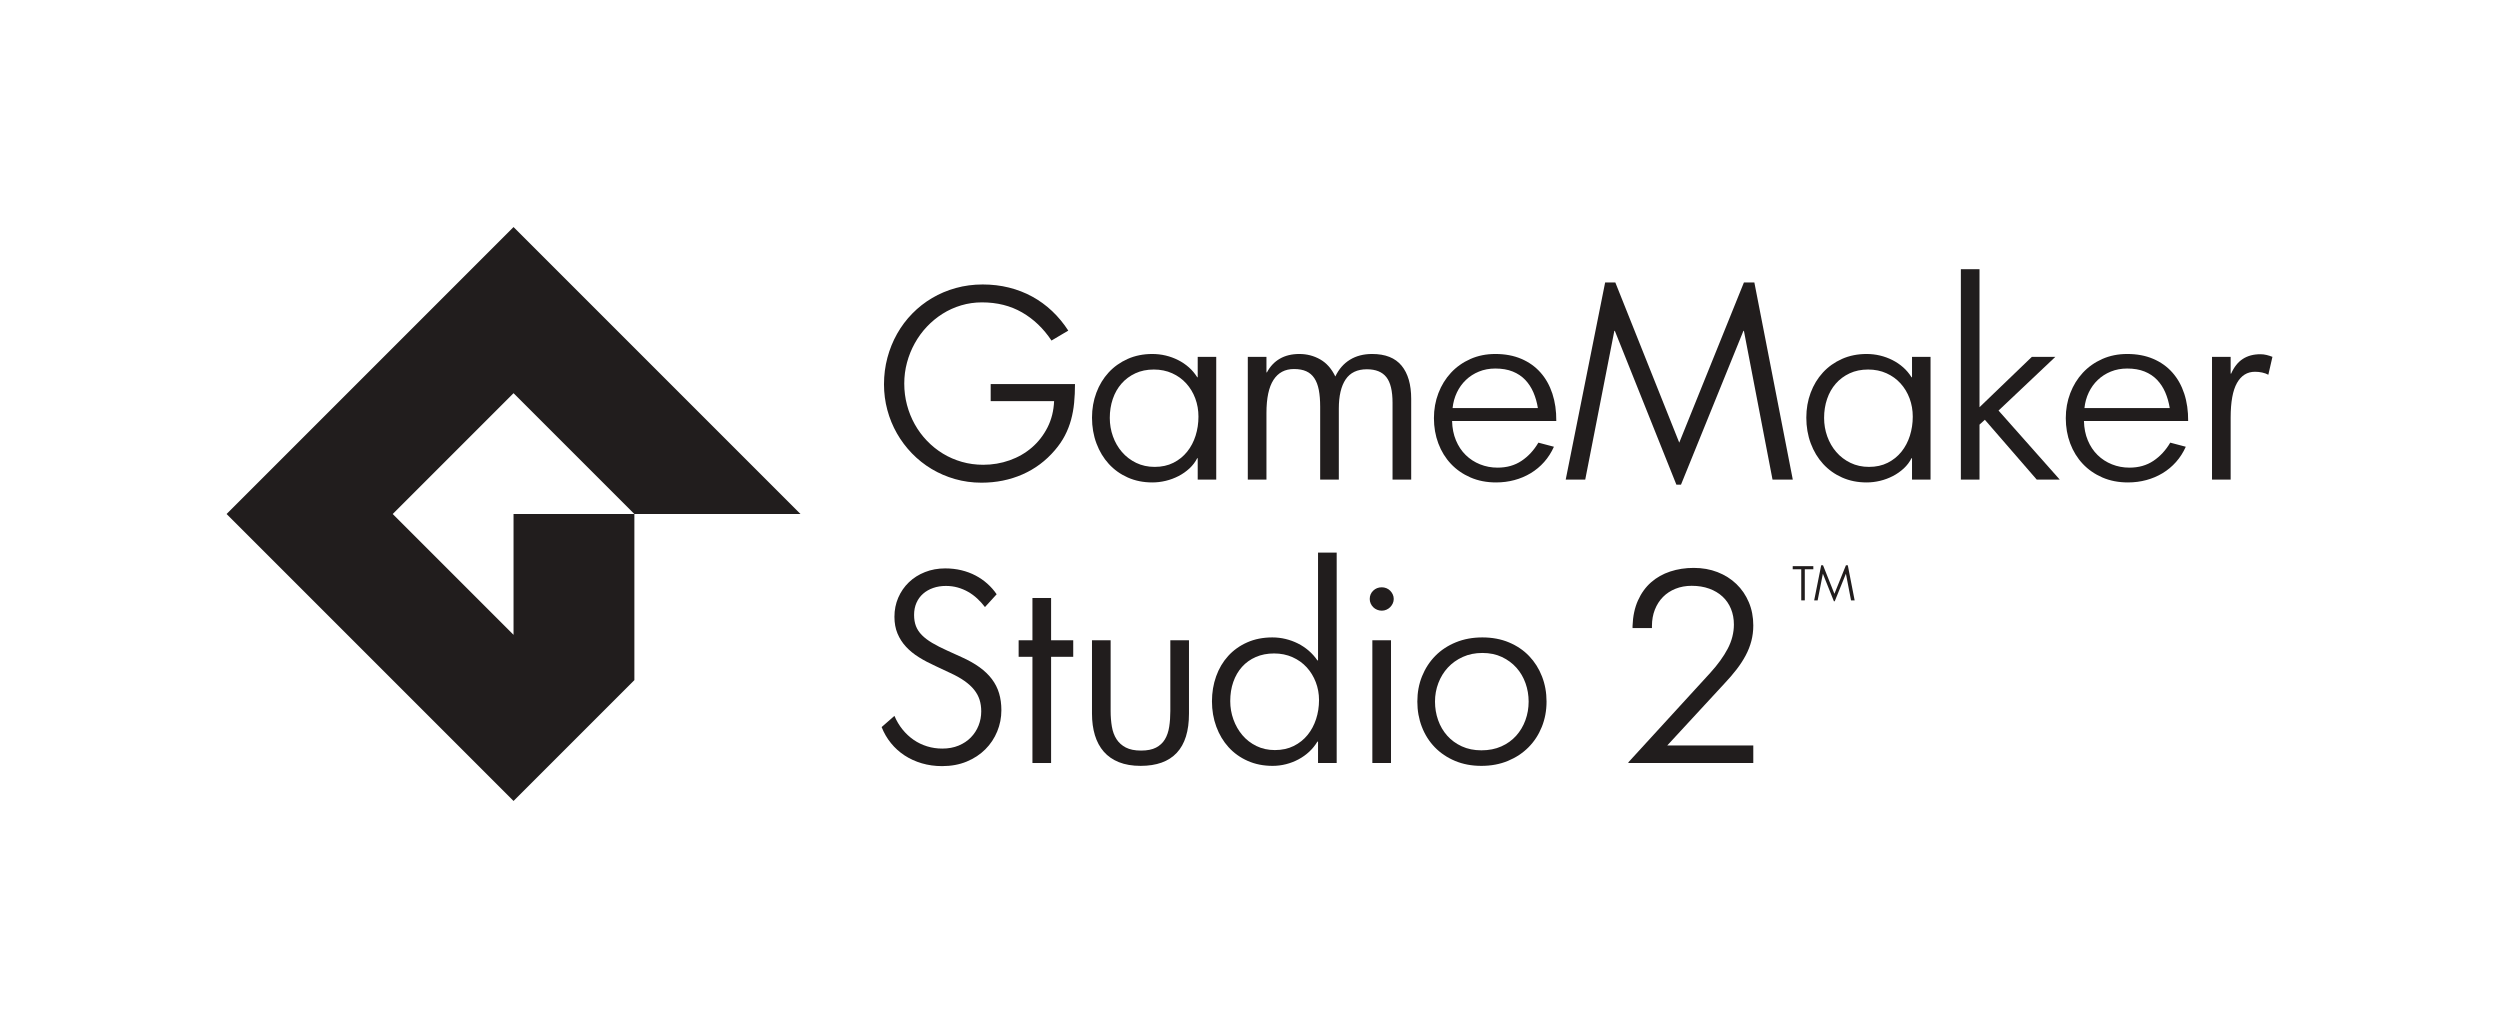
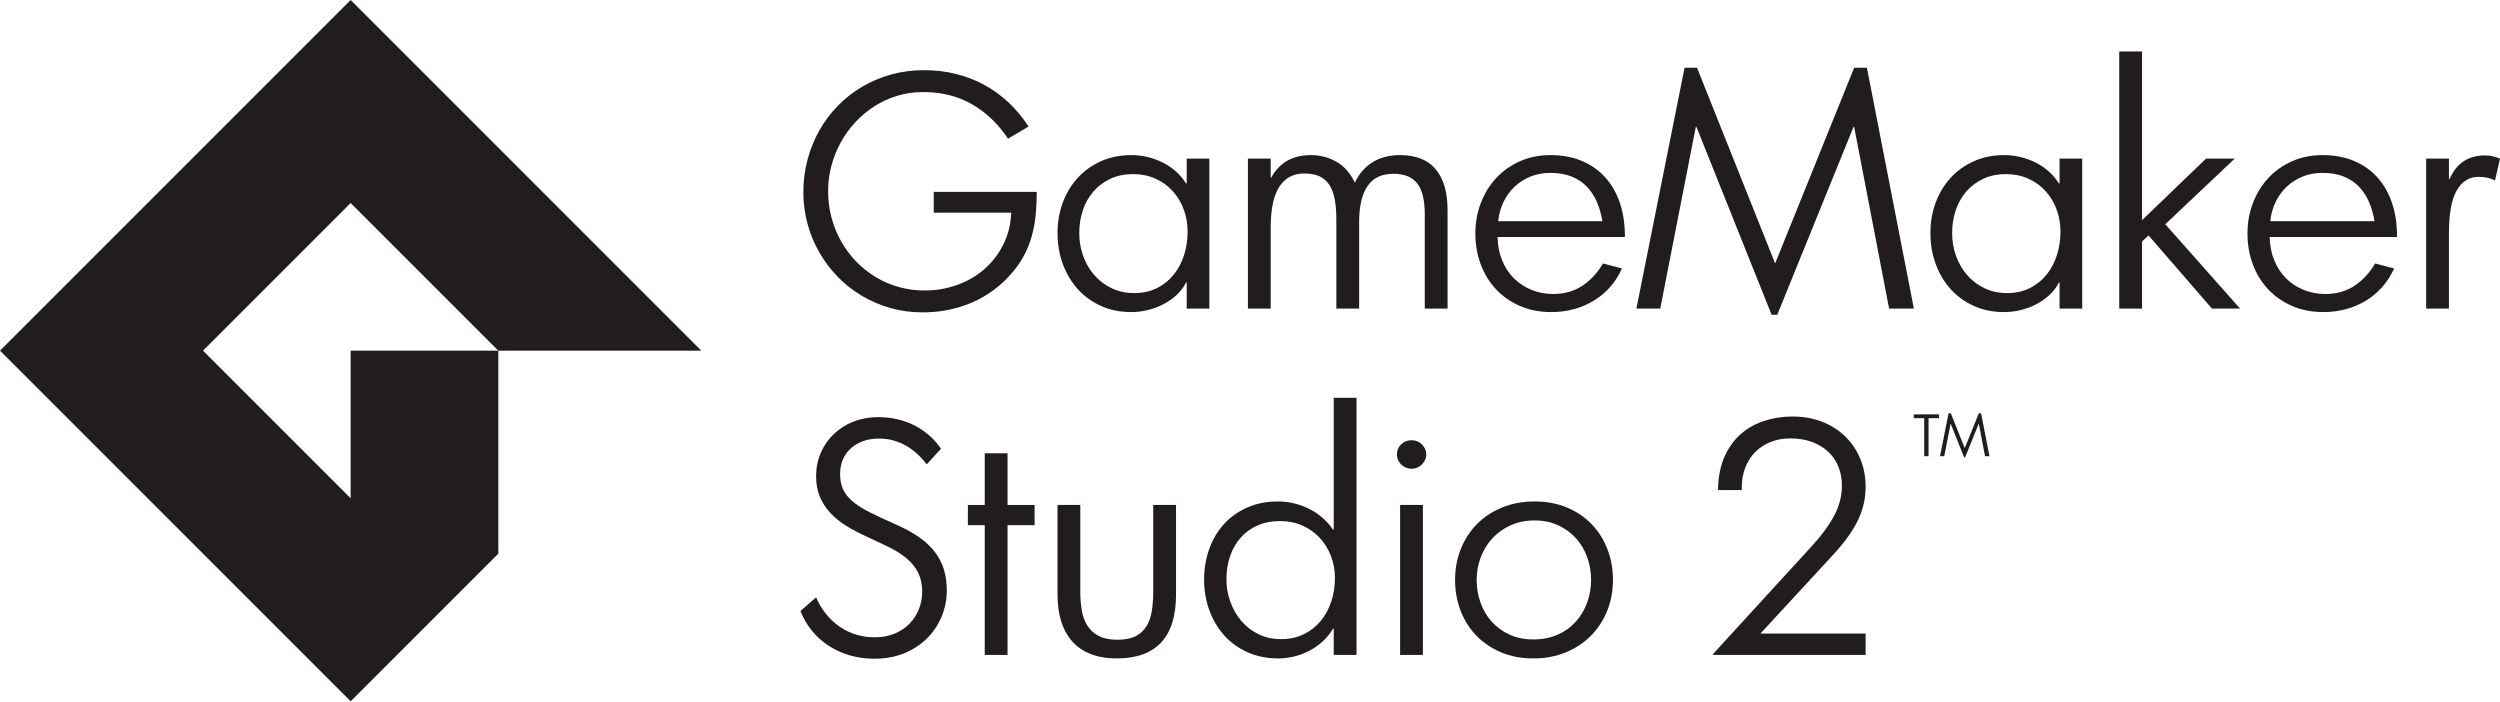
- <svg xmlns="http://www.w3.org/2000/svg" version="1.1" id="svg2" xml:space="preserve" width="785.32" height="322.933" viewBox="0 0 785.32 322.933">
+ <svg xmlns="http://www.w3.org/2000/svg" viewBox="0 0 642.662 180.283" height="180.283" width="642.662" xml:space="preserve" id="svg2" version="1.1">
  <defs id="defs6" />
-   <g id="g10" transform="matrix(1.333333,0,0,-1.333333,0,322.9333)">
-     <g id="g12" transform="scale(0.1)">
-       <path d="m 2359.21,748.699 c 0,-17.398 -3.27,-34.058 -9.82,-49.988 -6.54,-15.93 -15.86,-29.949 -27.97,-42.07 -12.11,-12.121 -26.76,-21.75 -43.95,-28.891 -17.19,-7.121 -36.52,-10.691 -58.01,-10.691 -16.79,0 -32.66,2.203 -47.6,6.589 -14.95,4.403 -28.52,10.602 -40.73,18.602 -12.2,8.012 -22.9,17.68 -32.08,29.012 -9.18,11.328 -16.5,23.918 -21.97,37.789 l 30.18,26.371 c 5.07,-11.961 11.47,-22.703 19.19,-32.203 7.71,-9.508 16.4,-17.598 26.07,-24.27 9.67,-6.66 20.21,-11.75 31.64,-15.289 11.43,-3.519 23.39,-5.289 35.89,-5.289 14.26,0 27.05,2.34 38.38,7.039 11.33,4.692 20.95,11.078 28.86,19.199 7.91,8.11 13.96,17.442 18.16,28 4.2,10.551 6.3,21.692 6.3,33.411 0,9.98 -1.32,19.109 -3.96,27.421 -2.63,8.309 -6.88,16.118 -12.74,23.45 -5.86,7.339 -13.43,14.269 -22.71,20.808 -9.27,6.563 -20.55,12.86 -33.83,18.922 l -34.28,16.117 c -14.26,6.453 -27.3,13.344 -39.11,20.672 -11.82,7.328 -22.02,15.629 -30.62,24.922 -8.59,9.289 -15.28,19.688 -20.07,31.219 -4.78,11.531 -7.17,24.629 -7.17,39.289 0,16.219 3,31.27 9.02,45.14 6.01,13.88 14.36,25.95 25.05,36.21 10.68,10.26 23.35,18.28 38,24.04 14.64,5.77 30.46,8.65 47.46,8.65 13.47,0 26.22,-1.46 38.23,-4.36 12.01,-2.92 23.1,-7.03 33.25,-12.37 10.16,-5.33 19.44,-11.74 27.83,-19.22 8.4,-7.48 15.73,-15.81 21.98,-24.99 l -27.54,-30.17 c -5.47,7.218 -11.53,13.91 -18.17,20.06 -6.64,6.16 -13.82,11.43 -21.53,15.83 -7.71,4.39 -15.92,7.81 -24.61,10.25 -8.69,2.44 -17.92,3.66 -27.69,3.66 -10.93,0 -20.99,-1.61 -30.17,-4.83 -9.18,-3.23 -17.09,-7.78 -23.73,-13.64 -6.64,-5.86 -11.82,-12.99 -15.53,-21.4 -3.71,-8.399 -5.57,-17.88 -5.57,-28.43 0,-9.969 1.47,-18.77 4.41,-26.399 2.93,-7.609 7.58,-14.652 13.93,-21.101 6.36,-6.45 14.48,-12.61 24.35,-18.481 9.88,-5.859 21.76,-11.91 35.65,-18.168 l 32.87,-14.941 c 16.62,-7.43 30.89,-15.45 42.82,-24.039 11.93,-8.61 21.72,-17.993 29.34,-28.153 7.63,-10.156 13.26,-21.258 16.87,-33.277 3.62,-12.02 5.43,-25.352 5.43,-40.012" style="fill:#211d1d;fill-opacity:1;fill-rule:nonzero;stroke:none" id="path16" />
-       <path d="M 2476.34,874.582 V 624.379 h -43.95 v 250.203 h -32.52 v 38.957 h 32.52 v 99.611 h 43.95 v -99.611 h 52.15 v -38.957 h -52.15" style="fill:#211d1d;fill-opacity:1;fill-rule:nonzero;stroke:none" id="path18" />
-       <path d="m 2772.48,648.41 c -19.15,-20.512 -47.57,-30.762 -85.25,-30.762 -19.53,0 -36.53,2.883 -50.98,8.641 -14.46,5.762 -26.37,14.012 -35.74,24.75 -9.38,10.75 -16.37,23.691 -20.95,38.82 -4.59,15.141 -6.88,32.082 -6.88,50.832 v 172.848 h 43.94 V 746.84 c 0,-13.078 0.97,-25.34 2.92,-36.758 1.95,-11.434 5.61,-21.293 10.96,-29.594 5.36,-8.297 12.67,-14.847 21.93,-19.629 9.26,-4.789 21.19,-7.179 35.81,-7.179 14.62,0 26.42,2.34 35.38,7.031 8.97,4.687 15.93,11.18 20.9,19.48 4.97,8.309 8.33,18.168 10.09,29.59 1.76,11.43 2.64,23.778 2.64,37.059 v 166.699 h 43.94 V 740.691 c 0,-41.011 -9.57,-71.781 -28.71,-92.281" style="fill:#211d1d;fill-opacity:1;fill-rule:nonzero;stroke:none" id="path20" />
-       <path d="m 3107.58,772.629 c 0,14.84 -2.55,28.902 -7.64,42.18 -5.08,13.281 -12.22,24.953 -21.4,35.011 -9.2,10.059 -20.36,18.02 -33.45,23.879 -13.11,5.86 -27.58,8.789 -43.42,8.789 -15.85,0 -30.18,-2.777 -42.99,-8.347 -12.8,-5.571 -23.66,-13.332 -32.56,-23.289 -8.9,-9.961 -15.75,-21.782 -20.53,-35.454 -4.8,-13.668 -7.19,-28.707 -7.19,-45.117 0,-15.043 2.49,-29.492 7.48,-43.359 4.99,-13.863 12.03,-26.172 21.12,-36.91 9.09,-10.742 20.14,-19.293 33.16,-25.641 12.99,-6.34 27.42,-9.519 43.27,-9.519 16.81,0 31.68,3.23 44.59,9.668 12.91,6.449 23.77,15.089 32.57,25.929 8.79,10.84 15.49,23.34 20.09,37.5 4.59,14.16 6.9,29.051 6.9,44.68 z m -2.35,-148.25 v 50.391 h -1.46 c -5.28,-8.782 -11.69,-16.688 -19.22,-23.731 -7.53,-7.027 -15.94,-13.027 -25.22,-18.008 -9.29,-4.98 -19.12,-8.793 -29.48,-11.429 -10.36,-2.641 -20.92,-3.954 -31.68,-3.954 -21.51,0 -41.07,3.903 -58.66,11.711 -17.6,7.821 -32.61,18.563 -45.03,32.231 -12.41,13.672 -22.05,29.789 -28.88,48.34 -6.85,18.558 -10.27,38.48 -10.27,59.769 0,20.891 3.27,40.52 9.83,58.883 6.54,18.359 15.98,34.328 28.3,47.898 12.32,13.579 27.28,24.27 44.88,32.079 17.59,7.82 37.34,11.722 59.25,11.722 10.55,0 20.92,-1.222 31.09,-3.66 10.17,-2.441 19.85,-5.961 29.03,-10.551 9.19,-4.59 17.7,-10.25 25.52,-16.992 7.82,-6.738 14.67,-14.398 20.54,-22.996 h 1.46 v 254.008 h 43.95 V 624.379 h -43.95" style="fill:#211d1d;fill-opacity:1;fill-rule:nonzero;stroke:none" id="path22" />
-       <path d="m 3233.2,624.379 v 289.16 h 43.95 v -289.16 z m 50.39,386.431 c 0,-3.71 -0.78,-7.23 -2.34,-10.55 -1.56,-3.319 -3.61,-6.248 -6.15,-8.791 -2.54,-2.539 -5.52,-4.539 -8.94,-6 -3.42,-1.469 -6.98,-2.199 -10.69,-2.199 -3.91,0 -7.62,0.73 -11.13,2.199 -3.52,1.461 -6.55,3.461 -9.09,6 -2.54,2.543 -4.54,5.472 -6,8.791 -1.47,3.32 -2.2,6.84 -2.2,10.55 0,7.81 2.74,14.35 8.2,19.63 5.47,5.27 12.21,7.91 20.22,7.91 3.71,0 7.27,-0.69 10.69,-2.05 3.42,-1.37 6.4,-3.32 8.94,-5.86 2.54,-2.54 4.59,-5.47 6.15,-8.79 1.56,-3.32 2.34,-6.93 2.34,-10.84" style="fill:#211d1d;fill-opacity:1;fill-rule:nonzero;stroke:none" id="path24" />
-       <path d="m 3601.41,769.109 c 0,15.039 -2.45,29.442 -7.33,43.211 -4.88,13.77 -12.01,25.93 -21.38,36.481 -9.38,10.539 -20.81,18.988 -34.28,25.34 -13.48,6.347 -28.81,9.519 -46,9.519 -16.99,0 -32.37,-3.121 -46.14,-9.371 -13.77,-6.25 -25.49,-14.598 -35.16,-25.051 -9.66,-10.449 -17.14,-22.609 -22.41,-36.476 -5.27,-13.864 -7.91,-28.422 -7.91,-43.653 0,-15.23 2.44,-29.777 7.33,-43.648 4.88,-13.871 12.01,-26.082 21.38,-36.621 9.38,-10.551 20.85,-18.949 34.43,-25.199 13.57,-6.25 28.95,-9.371 46.14,-9.371 17.58,0 33.25,3.07 47.02,9.23 13.77,6.148 25.39,14.5 34.86,25.039 9.48,10.551 16.75,22.762 21.83,36.621 5.08,13.871 7.62,28.52 7.62,43.949 z m 42.18,0 c 0,-21.289 -3.71,-41.16 -11.13,-59.621 -7.42,-18.457 -17.87,-34.468 -31.35,-48.047 -13.47,-13.57 -29.64,-24.261 -48.48,-32.082 -18.85,-7.808 -39.7,-11.711 -62.55,-11.711 -22.85,0 -43.56,3.903 -62.11,11.711 -18.56,7.821 -34.43,18.512 -47.61,32.082 -13.18,13.579 -23.34,29.59 -30.47,48.047 -7.13,18.461 -10.69,38.332 -10.69,59.621 0,21.481 3.71,41.411 11.13,59.77 7.42,18.359 17.82,34.32 31.2,47.902 13.38,13.571 29.5,24.219 48.34,31.93 18.85,7.711 39.7,11.57 62.55,11.57 23.05,0 43.9,-3.902 62.55,-11.722 18.65,-7.809 34.52,-18.547 47.61,-32.219 13.08,-13.68 23.19,-29.692 30.32,-48.051 7.13,-18.359 10.69,-38.09 10.69,-59.18" style="fill:#211d1d;fill-opacity:1;fill-rule:nonzero;stroke:none" id="path26" />
-       <path d="m 4130.69,948.41 c 0,-12.699 -1.51,-24.859 -4.54,-36.48 -3.02,-11.621 -7.47,-22.95 -13.33,-33.981 -5.86,-11.039 -13.03,-22.07 -21.53,-33.109 -8.5,-11.031 -18.21,-22.309 -29.15,-33.84 L 3927.96,665.691 h 202.73 v -41.312 h -293.55 l -1.17,1.18 193.36,211.23 c 17.77,19.531 31.49,38.52 41.16,56.981 9.67,18.46 14.5,37.449 14.5,56.98 0,13.281 -2.29,25.539 -6.88,36.77 -4.59,11.23 -11.19,20.85 -19.78,28.86 -8.59,8 -19.04,14.25 -31.35,18.75 -12.3,4.49 -26.17,6.73 -41.6,6.73 -13.67,0 -26.27,-2.29 -37.79,-6.88 -11.53,-4.59 -21.39,-11.04 -29.59,-19.34 -8.21,-8.3 -14.6,-18.261 -19.19,-29.878 -4.59,-11.621 -6.89,-24.461 -6.89,-38.524 v -4.988 h -45.7 v 4.988 c 0.78,22.852 5.03,42.871 12.74,60.052 7.72,17.19 18.02,31.45 30.91,42.78 12.89,11.33 27.93,19.82 45.12,25.49 17.19,5.66 35.64,8.49 55.37,8.49 20.31,0 39.02,-3.32 56.1,-9.96 17.09,-6.64 31.89,-15.97 44.39,-27.98 12.5,-12.01 22.27,-26.32 29.3,-42.92 7.03,-16.6 10.54,-34.858 10.54,-54.78" style="fill:#211d1d;fill-opacity:1;fill-rule:nonzero;stroke:none" id="path28" />
-       <path d="m 2530.6,1472.75 c -1.37,-13.96 -3.81,-27.34 -7.33,-40.13 -3.51,-12.8 -8.35,-25.1 -14.5,-36.92 -6.15,-11.81 -14.01,-23.29 -23.58,-34.42 -21.29,-25 -46.73,-44 -76.32,-56.98 -29.59,-12.99 -61.77,-19.49 -96.54,-19.49 -21.68,0 -42.43,2.84 -62.25,8.5 -19.83,5.66 -38.28,13.62 -55.37,23.88 -17.09,10.25 -32.52,22.51 -46.29,36.76 -13.77,14.26 -25.54,29.94 -35.3,47.03 -9.77,17.09 -17.29,35.45 -22.56,55.07 -5.28,19.63 -7.91,39.8 -7.91,60.5 0,21.68 2.68,42.58 8.05,62.7 5.37,20.11 12.99,38.91 22.85,56.39 9.87,17.49 21.78,33.35 35.75,47.61 13.96,14.26 29.54,26.46 46.73,36.62 17.18,10.16 35.84,18.02 55.95,23.59 20.12,5.56 41.21,8.34 63.28,8.34 21.68,0 42.29,-2.44 61.82,-7.32 19.53,-4.88 37.79,-11.96 54.79,-21.24 16.99,-9.28 32.61,-20.65 46.87,-34.13 14.26,-13.48 26.95,-28.81 38.09,-46 l -39.55,-23.43 c -18.95,28.51 -42.09,50.63 -69.44,66.36 -27.34,15.72 -58.79,23.58 -94.33,23.58 -17,0 -33.35,-2.35 -49.08,-7.03 -15.72,-4.69 -30.37,-11.33 -43.94,-19.93 -13.58,-8.59 -25.88,-18.75 -36.92,-30.46 -11.03,-11.72 -20.5,-24.71 -28.41,-38.97 -7.91,-14.26 -14.02,-29.39 -18.31,-45.41 -4.3,-16.02 -6.45,-32.52 -6.45,-49.51 0,-17.38 2.15,-34.18 6.45,-50.39 4.29,-16.21 10.4,-31.4 18.31,-45.56 7.91,-14.16 17.48,-27.1 28.71,-38.82 11.23,-11.71 23.73,-21.77 37.5,-30.17 13.77,-8.4 28.66,-14.89 44.67,-19.48 16.02,-4.59 32.82,-6.89 50.4,-6.89 21.68,0 42.43,3.52 62.25,10.55 19.83,7.03 37.31,17.09 52.44,30.17 15.14,13.09 27.4,28.86 36.77,47.32 9.38,18.46 14.55,39.11 15.53,61.96 h -149.42 v 40.14 h 198.64 c 0,-15.63 -0.69,-30.42 -2.05,-44.39" style="fill:#211d1d;fill-opacity:1;fill-rule:nonzero;stroke:none" id="path30" />
-       <path d="m 2823.51,1440.38 c 0,15.23 -2.49,29.54 -7.47,42.92 -4.99,13.38 -12.07,25.15 -21.25,35.3 -9.17,10.16 -20.26,18.17 -33.25,24.03 -12.99,5.85 -27.39,8.78 -43.21,8.78 -16.21,0 -30.71,-2.97 -43.51,-8.93 -12.79,-5.96 -23.68,-14.06 -32.66,-24.32 -8.99,-10.25 -15.82,-22.31 -20.51,-36.18 -4.69,-13.87 -7.03,-28.71 -7.03,-44.53 0,-15.24 2.49,-29.79 7.47,-43.65 4.98,-13.87 12.06,-26.13 21.24,-36.77 9.18,-10.64 20.31,-19.14 33.4,-25.49 13.08,-6.35 27.64,-9.52 43.65,-9.52 16.6,0 31.3,3.22 44.09,9.67 12.8,6.44 23.59,15.14 32.38,26.07 8.78,10.94 15.43,23.54 19.92,37.8 4.49,14.25 6.74,29.19 6.74,44.82 z m -1.76,-148.24 v 50.39 h -1.17 c -4.5,-8.99 -10.6,-17.04 -18.31,-24.17 -7.72,-7.13 -16.31,-13.14 -25.79,-18.02 -9.47,-4.88 -19.48,-8.59 -30.02,-11.13 -10.55,-2.54 -21.1,-3.81 -31.65,-3.81 -21.09,0 -40.33,3.86 -57.71,11.57 -17.38,7.72 -32.32,18.41 -44.82,32.08 -12.5,13.67 -22.22,29.84 -29.15,48.49 -6.94,18.65 -10.41,38.82 -10.41,60.5 0,20.89 3.42,40.48 10.26,58.74 6.83,18.26 16.45,34.13 28.86,47.6 12.4,13.48 27.34,24.12 44.82,31.94 17.48,7.81 36.87,11.72 58.15,11.72 10.75,0 21.24,-1.22 31.5,-3.66 10.25,-2.45 20.02,-6.01 29.3,-10.7 9.27,-4.69 17.72,-10.4 25.34,-17.14 7.61,-6.74 14.16,-14.5 19.63,-23.29 h 1.17 v 48.05 h 43.65 v -289.16 h -43.65" style="fill:#211d1d;fill-opacity:1;fill-rule:nonzero;stroke:none" id="path32" />
-       <path d="m 3280.77,1292.14 v 181.05 c 0,27.93 -4.86,48.05 -14.61,60.35 -9.74,12.31 -25.04,18.46 -45.89,18.46 -22.59,0 -39.26,-7.96 -49.98,-23.87 -10.72,-15.92 -16.07,-38.83 -16.07,-68.71 v -167.28 h -43.95 v 171.68 c 0,15.23 -1.07,28.41 -3.22,39.55 -2.16,11.13 -5.67,20.36 -10.55,27.68 -4.88,7.33 -11.24,12.75 -19.04,16.26 -7.81,3.52 -17.48,5.28 -29,5.28 -21.1,0 -37.17,-8.55 -48.2,-25.64 -11.03,-17.09 -16.55,-43.11 -16.55,-78.07 v -156.74 h -43.94 v 289.16 h 43.94 v -36.62 h 1.13 c 7.45,14.06 17.56,24.8 30.38,32.22 12.82,7.42 28.12,11.14 45.93,11.14 17.81,0 34.18,-4.25 49.15,-12.75 14.96,-8.49 26.85,-21.92 35.66,-40.28 8.17,17.19 19.62,30.32 34.31,39.4 14.71,9.09 32.19,13.63 52.44,13.63 31.15,0 54.27,-9.18 69.37,-27.54 15.1,-18.36 22.64,-44.44 22.64,-78.23 v -190.13 h -43.95" style="fill:#211d1d;fill-opacity:1;fill-rule:nonzero;stroke:none" id="path34" />
-       <path d="m 3612.66,1497.51 c -4.89,11.33 -11.33,21.19 -19.34,29.59 -8.01,8.4 -17.82,14.94 -29.44,19.63 -11.62,4.68 -25.25,7.03 -40.87,7.03 -14.06,0 -26.96,-2.39 -38.67,-7.18 -11.72,-4.78 -21.98,-11.38 -30.77,-19.78 -8.78,-8.39 -15.86,-18.26 -21.24,-29.59 -5.37,-11.32 -8.74,-23.53 -10.1,-36.62 h 200.97 c -2.15,13.29 -5.66,25.59 -10.54,36.92 z m -191.61,-67.38 c 0.4,-16.8 3.42,-31.99 9.09,-45.56 5.66,-13.57 13.33,-25.1 22.99,-34.57 9.67,-9.47 20.95,-16.8 33.84,-21.97 12.89,-5.18 26.66,-7.77 41.31,-7.77 21.68,0 40.48,5.32 56.4,15.97 15.92,10.64 29.15,24.95 39.7,42.92 l 36.62,-9.67 c -6.06,-13.48 -13.72,-25.44 -23,-35.89 -9.28,-10.45 -19.83,-19.24 -31.64,-26.36 -11.82,-7.13 -24.61,-12.56 -38.38,-16.26 -13.77,-3.72 -28.18,-5.57 -43.21,-5.57 -22.27,0 -42.39,3.91 -60.36,11.72 -17.96,7.81 -33.35,18.5 -46.14,32.08 -12.79,13.57 -22.65,29.59 -29.59,48.05 -6.93,18.45 -10.4,38.33 -10.4,59.61 0,20.9 3.52,40.53 10.55,58.89 7.03,18.36 16.89,34.38 29.59,48.05 12.69,13.67 27.93,24.46 45.7,32.37 17.77,7.91 37.4,11.87 58.89,11.87 22.85,0 43.21,-3.81 61.08,-11.43 17.87,-7.62 32.96,-18.36 45.27,-32.23 12.3,-13.86 21.63,-30.47 27.97,-49.8 6.35,-19.34 9.43,-40.82 9.23,-64.45 h -245.51" style="fill:#211d1d;fill-opacity:1;fill-rule:nonzero;stroke:none" id="path36" />
-       <path d="m 4175.98,1292.14 -67.39,350.39 h -1.17 l -147.07,-362.4 h -10.84 l -145.02,362.4 h -1.17 l -68.55,-350.39 h -46 l 92.87,464.35 h 24.02 l 150.59,-377.34 152.34,377.34 h 24.61 l 90.53,-464.35 h -47.75" style="fill:#211d1d;fill-opacity:1;fill-rule:nonzero;stroke:none" id="path38" />
-       <path d="m 4506.39,1440.38 c 0,15.23 -2.49,29.54 -7.47,42.92 -4.98,13.38 -12.06,25.15 -21.24,35.3 -9.18,10.16 -20.27,18.17 -33.26,24.03 -12.98,5.85 -27.39,8.78 -43.21,8.78 -16.21,0 -30.71,-2.97 -43.5,-8.93 -12.8,-5.96 -23.69,-14.06 -32.67,-24.32 -8.99,-10.25 -15.82,-22.31 -20.51,-36.18 -4.69,-13.87 -7.03,-28.71 -7.03,-44.53 0,-15.24 2.49,-29.79 7.47,-43.65 4.98,-13.87 12.06,-26.13 21.24,-36.77 9.18,-10.64 20.31,-19.14 33.4,-25.49 13.09,-6.35 27.64,-9.52 43.65,-9.52 16.6,0 31.3,3.22 44.09,9.67 12.8,6.44 23.59,15.14 32.38,26.07 8.79,10.94 15.43,23.54 19.92,37.8 4.49,14.25 6.74,29.19 6.74,44.82 z m -1.76,-148.24 v 50.39 h -1.17 c -4.5,-8.99 -10.6,-17.04 -18.31,-24.17 -7.72,-7.13 -16.31,-13.14 -25.78,-18.02 -9.48,-4.88 -19.49,-8.59 -30.03,-11.13 -10.55,-2.54 -21.1,-3.81 -31.64,-3.81 -21.1,0 -40.34,3.86 -57.72,11.57 -17.38,7.72 -32.32,18.41 -44.82,32.08 -12.5,13.67 -22.22,29.84 -29.15,48.49 -6.94,18.65 -10.4,38.82 -10.4,60.5 0,20.89 3.41,40.48 10.25,58.74 6.84,18.26 16.45,34.13 28.86,47.6 12.4,13.48 27.34,24.12 44.82,31.94 17.48,7.81 36.87,11.72 58.16,11.72 10.74,0 21.24,-1.22 31.49,-3.66 10.25,-2.45 20.02,-6.01 29.3,-10.7 9.27,-4.69 17.72,-10.4 25.34,-17.14 7.62,-6.74 14.16,-14.5 19.63,-23.29 h 1.17 v 48.05 h 43.65 v -289.16 h -43.65" style="fill:#211d1d;fill-opacity:1;fill-rule:nonzero;stroke:none" id="path40" />
-       <path d="m 4798.42,1292.14 -122.17,140.91 -12.6,-11.42 v -129.49 h -43.94 v 495.7 h 43.94 v -325.2 l 123.34,118.66 h 55.37 l -133.88,-126.57 144.14,-162.59 h -54.2" style="fill:#211d1d;fill-opacity:1;fill-rule:nonzero;stroke:none" id="path42" />
-       <path d="m 5101.3,1497.51 c -4.88,11.33 -11.33,21.19 -19.34,29.59 -8,8.4 -17.82,14.94 -29.44,19.63 -11.62,4.68 -25.24,7.03 -40.87,7.03 -14.06,0 -26.95,-2.39 -38.67,-7.18 -11.72,-4.78 -21.97,-11.38 -30.76,-19.78 -8.79,-8.39 -15.87,-18.26 -21.24,-29.59 -5.37,-11.32 -8.74,-23.53 -10.11,-36.62 h 200.98 c -2.15,13.29 -5.67,25.59 -10.55,36.92 z m -191.6,-67.38 c 0.39,-16.8 3.42,-31.99 9.08,-45.56 5.66,-13.57 13.33,-25.1 23,-34.57 9.67,-9.47 20.94,-16.8 33.84,-21.97 12.89,-5.18 26.66,-7.77 41.3,-7.77 21.68,0 40.48,5.32 56.4,15.97 15.92,10.64 29.15,24.95 39.7,42.92 l 36.62,-9.67 c -6.06,-13.48 -13.72,-25.44 -23,-35.89 -9.28,-10.45 -19.82,-19.24 -31.64,-26.36 -11.82,-7.13 -24.61,-12.56 -38.38,-16.26 -13.77,-3.72 -28.17,-5.57 -43.21,-5.57 -22.27,0 -42.38,3.91 -60.35,11.72 -17.97,7.81 -33.35,18.5 -46.15,32.08 -12.79,13.57 -22.65,29.59 -29.59,48.05 -6.93,18.45 -10.4,38.33 -10.4,59.61 0,20.9 3.52,40.53 10.55,58.89 7.03,18.36 16.9,34.38 29.59,48.05 12.7,13.67 27.93,24.46 45.7,32.37 17.78,7.91 37.41,11.87 58.89,11.87 22.85,0 43.21,-3.81 61.08,-11.43 17.88,-7.62 32.96,-18.36 45.27,-32.23 12.3,-13.86 21.63,-30.47 27.98,-49.8 6.34,-19.34 9.42,-40.82 9.23,-64.45 H 4909.7" style="fill:#211d1d;fill-opacity:1;fill-rule:nonzero;stroke:none" id="path44" />
-       <path d="m 5329.46,1544.38 c -5.47,1.17 -11.03,1.76 -16.7,1.76 -18.36,0 -32.52,-8.78 -42.48,-26.34 -9.96,-17.55 -14.94,-44.87 -14.94,-81.93 v -145.73 h -43.94 v 289.16 h 43.94 v -39.55 h 1.17 c 6.84,15.62 15.97,27.14 27.4,34.57 11.42,7.42 25.24,11.13 41.45,11.13 5.08,0 9.96,-0.59 14.65,-1.76 4.69,-1.17 9.28,-2.64 13.77,-4.39 l -9.67,-42.19 c -4.3,2.34 -9.18,4.1 -14.65,5.27" style="fill:#211d1d;fill-opacity:1;fill-rule:nonzero;stroke:none" id="path46" />
-       <path d="m 4252.02,1080.81 v -73.28 h -8.35 v 73.28 h -20.11 v 7.36 h 48.57 v -7.36 h -20.11" style="fill:#211d1d;fill-opacity:1;fill-rule:nonzero;stroke:none" id="path48" />
-       <path d="m 4360.97,1007.53 -12.01,62.47 h -0.21 l -26.22,-64.61 h -1.93 l -25.85,64.61 h -0.22 l -12.22,-62.47 h -8.2 l 16.55,82.78 h 4.29 l 26.85,-67.27 27.16,67.27 h 4.38 l 16.14,-82.78 h -8.51" style="fill:#211d1d;fill-opacity:1;fill-rule:nonzero;stroke:none" id="path50" />
-       <path d="M 1209.88,1211.01 V 926.371 l -284.653,284.639 284.653,284.66 284.66,-284.66 z m 0,676.07 -676.064,-676.07 676.064,-676.049 284.69,284.68 v 391.369 h 391.37 l -676.06,676.07" style="fill:#211d1d;fill-opacity:1;fill-rule:nonzero;stroke:none" id="path52" />
+   <g transform="matrix(1.333333,0,0,-1.333333,-71.17547,251.6107)" id="g10">
+     <g transform="scale(0.1)" id="g12">
+       <path id="path16" style="fill:#211d1d;fill-opacity:1;fill-rule:nonzero;stroke:none" d="m 2359.21,748.699 c 0,-17.398 -3.27,-34.058 -9.82,-49.988 -6.54,-15.93 -15.86,-29.949 -27.97,-42.07 -12.11,-12.121 -26.76,-21.75 -43.95,-28.891 -17.19,-7.121 -36.52,-10.691 -58.01,-10.691 -16.79,0 -32.66,2.203 -47.6,6.589 -14.95,4.403 -28.52,10.602 -40.73,18.602 -12.2,8.012 -22.9,17.68 -32.08,29.012 -9.18,11.328 -16.5,23.918 -21.97,37.789 l 30.18,26.371 c 5.07,-11.961 11.47,-22.703 19.19,-32.203 7.71,-9.508 16.4,-17.598 26.07,-24.27 9.67,-6.66 20.21,-11.75 31.64,-15.289 11.43,-3.519 23.39,-5.289 35.89,-5.289 14.26,0 27.05,2.34 38.38,7.039 11.33,4.692 20.95,11.078 28.86,19.199 7.91,8.11 13.96,17.442 18.16,28 4.2,10.551 6.3,21.692 6.3,33.411 0,9.98 -1.32,19.109 -3.96,27.421 -2.63,8.309 -6.88,16.118 -12.74,23.45 -5.86,7.339 -13.43,14.269 -22.71,20.808 -9.27,6.563 -20.55,12.86 -33.83,18.922 l -34.28,16.117 c -14.26,6.453 -27.3,13.344 -39.11,20.672 -11.82,7.328 -22.02,15.629 -30.62,24.922 -8.59,9.289 -15.28,19.688 -20.07,31.219 -4.78,11.531 -7.17,24.629 -7.17,39.289 0,16.219 3,31.27 9.02,45.14 6.01,13.88 14.36,25.95 25.05,36.21 10.68,10.26 23.35,18.28 38,24.04 14.64,5.77 30.46,8.65 47.46,8.65 13.47,0 26.22,-1.46 38.23,-4.36 12.01,-2.92 23.1,-7.03 33.25,-12.37 10.16,-5.33 19.44,-11.74 27.83,-19.22 8.4,-7.48 15.73,-15.81 21.98,-24.99 l -27.54,-30.17 c -5.47,7.218 -11.53,13.91 -18.17,20.06 -6.64,6.16 -13.82,11.43 -21.53,15.83 -7.71,4.39 -15.92,7.81 -24.61,10.25 -8.69,2.44 -17.92,3.66 -27.69,3.66 -10.93,0 -20.99,-1.61 -30.17,-4.83 -9.18,-3.23 -17.09,-7.78 -23.73,-13.64 -6.64,-5.86 -11.82,-12.99 -15.53,-21.4 -3.71,-8.399 -5.57,-17.88 -5.57,-28.43 0,-9.969 1.47,-18.77 4.41,-26.399 2.93,-7.609 7.58,-14.652 13.93,-21.101 6.36,-6.45 14.48,-12.61 24.35,-18.481 9.88,-5.859 21.76,-11.91 35.65,-18.168 l 32.87,-14.941 c 16.62,-7.43 30.89,-15.45 42.82,-24.039 11.93,-8.61 21.72,-17.993 29.34,-28.153 7.63,-10.156 13.26,-21.258 16.87,-33.277 3.62,-12.02 5.43,-25.352 5.43,-40.012" />
+       <path id="path18" style="fill:#211d1d;fill-opacity:1;fill-rule:nonzero;stroke:none" d="M 2476.34,874.582 V 624.379 h -43.95 v 250.203 h -32.52 v 38.957 h 32.52 v 99.611 h 43.95 v -99.611 h 52.15 v -38.957 h -52.15" />
+       <path id="path20" style="fill:#211d1d;fill-opacity:1;fill-rule:nonzero;stroke:none" d="m 2772.48,648.41 c -19.15,-20.512 -47.57,-30.762 -85.25,-30.762 -19.53,0 -36.53,2.883 -50.98,8.641 -14.46,5.762 -26.37,14.012 -35.74,24.75 -9.38,10.75 -16.37,23.691 -20.95,38.82 -4.59,15.141 -6.88,32.082 -6.88,50.832 v 172.848 h 43.94 V 746.84 c 0,-13.078 0.97,-25.34 2.92,-36.758 1.95,-11.434 5.61,-21.293 10.96,-29.594 5.36,-8.297 12.67,-14.847 21.93,-19.629 9.26,-4.789 21.19,-7.179 35.81,-7.179 14.62,0 26.42,2.34 35.38,7.031 8.97,4.687 15.93,11.18 20.9,19.48 4.97,8.309 8.33,18.168 10.09,29.59 1.76,11.43 2.64,23.778 2.64,37.059 v 166.699 h 43.94 V 740.691 c 0,-41.011 -9.57,-71.781 -28.71,-92.281" />
+       <path id="path22" style="fill:#211d1d;fill-opacity:1;fill-rule:nonzero;stroke:none" d="m 3107.58,772.629 c 0,14.84 -2.55,28.902 -7.64,42.18 -5.08,13.281 -12.22,24.953 -21.4,35.011 -9.2,10.059 -20.36,18.02 -33.45,23.879 -13.11,5.86 -27.58,8.789 -43.42,8.789 -15.85,0 -30.18,-2.777 -42.99,-8.347 -12.8,-5.571 -23.66,-13.332 -32.56,-23.289 -8.9,-9.961 -15.75,-21.782 -20.53,-35.454 -4.8,-13.668 -7.19,-28.707 -7.19,-45.117 0,-15.043 2.49,-29.492 7.48,-43.359 4.99,-13.863 12.03,-26.172 21.12,-36.91 9.09,-10.742 20.14,-19.293 33.16,-25.641 12.99,-6.34 27.42,-9.519 43.27,-9.519 16.81,0 31.68,3.23 44.59,9.668 12.91,6.449 23.77,15.089 32.57,25.929 8.79,10.84 15.49,23.34 20.09,37.5 4.59,14.16 6.9,29.051 6.9,44.68 z m -2.35,-148.25 v 50.391 h -1.46 c -5.28,-8.782 -11.69,-16.688 -19.22,-23.731 -7.53,-7.027 -15.94,-13.027 -25.22,-18.008 -9.29,-4.98 -19.12,-8.793 -29.48,-11.429 -10.36,-2.641 -20.92,-3.954 -31.68,-3.954 -21.51,0 -41.07,3.903 -58.66,11.711 -17.6,7.821 -32.61,18.563 -45.03,32.231 -12.41,13.672 -22.05,29.789 -28.88,48.34 -6.85,18.558 -10.27,38.48 -10.27,59.769 0,20.891 3.27,40.52 9.83,58.883 6.54,18.359 15.98,34.328 28.3,47.898 12.32,13.579 27.28,24.27 44.88,32.079 17.59,7.82 37.34,11.722 59.25,11.722 10.55,0 20.92,-1.222 31.09,-3.66 10.17,-2.441 19.85,-5.961 29.03,-10.551 9.19,-4.59 17.7,-10.25 25.52,-16.992 7.82,-6.738 14.67,-14.398 20.54,-22.996 h 1.46 v 254.008 h 43.95 V 624.379 h -43.95" />
+       <path id="path24" style="fill:#211d1d;fill-opacity:1;fill-rule:nonzero;stroke:none" d="m 3233.2,624.379 v 289.16 h 43.95 v -289.16 z m 50.39,386.431 c 0,-3.71 -0.78,-7.23 -2.34,-10.55 -1.56,-3.319 -3.61,-6.248 -6.15,-8.791 -2.54,-2.539 -5.52,-4.539 -8.94,-6 -3.42,-1.469 -6.98,-2.199 -10.69,-2.199 -3.91,0 -7.62,0.73 -11.13,2.199 -3.52,1.461 -6.55,3.461 -9.09,6 -2.54,2.543 -4.54,5.472 -6,8.791 -1.47,3.32 -2.2,6.84 -2.2,10.55 0,7.81 2.74,14.35 8.2,19.63 5.47,5.27 12.21,7.91 20.22,7.91 3.71,0 7.27,-0.69 10.69,-2.05 3.42,-1.37 6.4,-3.32 8.94,-5.86 2.54,-2.54 4.59,-5.47 6.15,-8.79 1.56,-3.32 2.34,-6.93 2.34,-10.84" />
+       <path id="path26" style="fill:#211d1d;fill-opacity:1;fill-rule:nonzero;stroke:none" d="m 3601.41,769.109 c 0,15.039 -2.45,29.442 -7.33,43.211 -4.88,13.77 -12.01,25.93 -21.38,36.481 -9.38,10.539 -20.81,18.988 -34.28,25.34 -13.48,6.347 -28.81,9.519 -46,9.519 -16.99,0 -32.37,-3.121 -46.14,-9.371 -13.77,-6.25 -25.49,-14.598 -35.16,-25.051 -9.66,-10.449 -17.14,-22.609 -22.41,-36.476 -5.27,-13.864 -7.91,-28.422 -7.91,-43.653 0,-15.23 2.44,-29.777 7.33,-43.648 4.88,-13.871 12.01,-26.082 21.38,-36.621 9.38,-10.551 20.85,-18.949 34.43,-25.199 13.57,-6.25 28.95,-9.371 46.14,-9.371 17.58,0 33.25,3.07 47.02,9.23 13.77,6.148 25.39,14.5 34.86,25.039 9.48,10.551 16.75,22.762 21.83,36.621 5.08,13.871 7.62,28.52 7.62,43.949 z m 42.18,0 c 0,-21.289 -3.71,-41.16 -11.13,-59.621 -7.42,-18.457 -17.87,-34.468 -31.35,-48.047 -13.47,-13.57 -29.64,-24.261 -48.48,-32.082 -18.85,-7.808 -39.7,-11.711 -62.55,-11.711 -22.85,0 -43.56,3.903 -62.11,11.711 -18.56,7.821 -34.43,18.512 -47.61,32.082 -13.18,13.579 -23.34,29.59 -30.47,48.047 -7.13,18.461 -10.69,38.332 -10.69,59.621 0,21.481 3.71,41.411 11.13,59.77 7.42,18.359 17.82,34.32 31.2,47.902 13.38,13.571 29.5,24.219 48.34,31.93 18.85,7.711 39.7,11.57 62.55,11.57 23.05,0 43.9,-3.902 62.55,-11.722 18.65,-7.809 34.52,-18.547 47.61,-32.219 13.08,-13.68 23.19,-29.692 30.32,-48.051 7.13,-18.359 10.69,-38.09 10.69,-59.18" />
+       <path id="path28" style="fill:#211d1d;fill-opacity:1;fill-rule:nonzero;stroke:none" d="m 4130.69,948.41 c 0,-12.699 -1.51,-24.859 -4.54,-36.48 -3.02,-11.621 -7.47,-22.95 -13.33,-33.981 -5.86,-11.039 -13.03,-22.07 -21.53,-33.109 -8.5,-11.031 -18.21,-22.309 -29.15,-33.84 L 3927.96,665.691 h 202.73 v -41.312 h -293.55 l -1.17,1.18 193.36,211.23 c 17.77,19.531 31.49,38.52 41.16,56.981 9.67,18.46 14.5,37.449 14.5,56.98 0,13.281 -2.29,25.539 -6.88,36.77 -4.59,11.23 -11.19,20.85 -19.78,28.86 -8.59,8 -19.04,14.25 -31.35,18.75 -12.3,4.49 -26.17,6.73 -41.6,6.73 -13.67,0 -26.27,-2.29 -37.79,-6.88 -11.53,-4.59 -21.39,-11.04 -29.59,-19.34 -8.21,-8.3 -14.6,-18.261 -19.19,-29.878 -4.59,-11.621 -6.89,-24.461 -6.89,-38.524 v -4.988 h -45.7 v 4.988 c 0.78,22.852 5.03,42.871 12.74,60.052 7.72,17.19 18.02,31.45 30.91,42.78 12.89,11.33 27.93,19.82 45.12,25.49 17.19,5.66 35.64,8.49 55.37,8.49 20.31,0 39.02,-3.32 56.1,-9.96 17.09,-6.64 31.89,-15.97 44.39,-27.98 12.5,-12.01 22.27,-26.32 29.3,-42.92 7.03,-16.6 10.54,-34.858 10.54,-54.78" />
+       <path id="path30" style="fill:#211d1d;fill-opacity:1;fill-rule:nonzero;stroke:none" d="m 2530.6,1472.75 c -1.37,-13.96 -3.81,-27.34 -7.33,-40.13 -3.51,-12.8 -8.35,-25.1 -14.5,-36.92 -6.15,-11.81 -14.01,-23.29 -23.58,-34.42 -21.29,-25 -46.73,-44 -76.32,-56.98 -29.59,-12.99 -61.77,-19.49 -96.54,-19.49 -21.68,0 -42.43,2.84 -62.25,8.5 -19.83,5.66 -38.28,13.62 -55.37,23.88 -17.09,10.25 -32.52,22.51 -46.29,36.76 -13.77,14.26 -25.54,29.94 -35.3,47.03 -9.77,17.09 -17.29,35.45 -22.56,55.07 -5.28,19.63 -7.91,39.8 -7.91,60.5 0,21.68 2.68,42.58 8.05,62.7 5.37,20.11 12.99,38.91 22.85,56.39 9.87,17.49 21.78,33.35 35.75,47.61 13.96,14.26 29.54,26.46 46.73,36.62 17.18,10.16 35.84,18.02 55.95,23.59 20.12,5.56 41.21,8.34 63.28,8.34 21.68,0 42.29,-2.44 61.82,-7.32 19.53,-4.88 37.79,-11.96 54.79,-21.24 16.99,-9.28 32.61,-20.65 46.87,-34.13 14.26,-13.48 26.95,-28.81 38.09,-46 l -39.55,-23.43 c -18.95,28.51 -42.09,50.63 -69.44,66.36 -27.34,15.72 -58.79,23.58 -94.33,23.58 -17,0 -33.35,-2.35 -49.08,-7.03 -15.72,-4.69 -30.37,-11.33 -43.94,-19.93 -13.58,-8.59 -25.88,-18.75 -36.92,-30.46 -11.03,-11.72 -20.5,-24.71 -28.41,-38.97 -7.91,-14.26 -14.02,-29.39 -18.31,-45.41 -4.3,-16.02 -6.45,-32.52 -6.45,-49.51 0,-17.38 2.15,-34.18 6.45,-50.39 4.29,-16.21 10.4,-31.4 18.31,-45.56 7.91,-14.16 17.48,-27.1 28.71,-38.82 11.23,-11.71 23.73,-21.77 37.5,-30.17 13.77,-8.4 28.66,-14.89 44.67,-19.48 16.02,-4.59 32.82,-6.89 50.4,-6.89 21.68,0 42.43,3.52 62.25,10.55 19.83,7.03 37.31,17.09 52.44,30.17 15.14,13.09 27.4,28.86 36.77,47.32 9.38,18.46 14.55,39.11 15.53,61.96 h -149.42 v 40.14 h 198.64 c 0,-15.63 -0.69,-30.42 -2.05,-44.39" />
+       <path id="path32" style="fill:#211d1d;fill-opacity:1;fill-rule:nonzero;stroke:none" d="m 2823.51,1440.38 c 0,15.23 -2.49,29.54 -7.47,42.92 -4.99,13.38 -12.07,25.15 -21.25,35.3 -9.17,10.16 -20.26,18.17 -33.25,24.03 -12.99,5.85 -27.39,8.78 -43.21,8.78 -16.21,0 -30.71,-2.97 -43.51,-8.93 -12.79,-5.96 -23.68,-14.06 -32.66,-24.32 -8.99,-10.25 -15.82,-22.31 -20.51,-36.18 -4.69,-13.87 -7.03,-28.71 -7.03,-44.53 0,-15.24 2.49,-29.79 7.47,-43.65 4.98,-13.87 12.06,-26.13 21.24,-36.77 9.18,-10.64 20.31,-19.14 33.4,-25.49 13.08,-6.35 27.64,-9.52 43.65,-9.52 16.6,0 31.3,3.22 44.09,9.67 12.8,6.44 23.59,15.14 32.38,26.07 8.78,10.94 15.43,23.54 19.92,37.8 4.49,14.25 6.74,29.19 6.74,44.82 z m -1.76,-148.24 v 50.39 h -1.17 c -4.5,-8.99 -10.6,-17.04 -18.31,-24.17 -7.72,-7.13 -16.31,-13.14 -25.79,-18.02 -9.47,-4.88 -19.48,-8.59 -30.02,-11.13 -10.55,-2.54 -21.1,-3.81 -31.65,-3.81 -21.09,0 -40.33,3.86 -57.71,11.57 -17.38,7.72 -32.32,18.41 -44.82,32.08 -12.5,13.67 -22.22,29.84 -29.15,48.49 -6.94,18.65 -10.41,38.82 -10.41,60.5 0,20.89 3.42,40.48 10.26,58.74 6.83,18.26 16.45,34.13 28.86,47.6 12.4,13.48 27.34,24.12 44.82,31.94 17.48,7.81 36.87,11.72 58.15,11.72 10.75,0 21.24,-1.22 31.5,-3.66 10.25,-2.45 20.02,-6.01 29.3,-10.7 9.27,-4.69 17.72,-10.4 25.34,-17.14 7.61,-6.74 14.16,-14.5 19.63,-23.29 h 1.17 v 48.05 h 43.65 v -289.16 h -43.65" />
+       <path id="path34" style="fill:#211d1d;fill-opacity:1;fill-rule:nonzero;stroke:none" d="m 3280.77,1292.14 v 181.05 c 0,27.93 -4.86,48.05 -14.61,60.35 -9.74,12.31 -25.04,18.46 -45.89,18.46 -22.59,0 -39.26,-7.96 -49.98,-23.87 -10.72,-15.92 -16.07,-38.83 -16.07,-68.71 v -167.28 h -43.95 v 171.68 c 0,15.23 -1.07,28.41 -3.22,39.55 -2.16,11.13 -5.67,20.36 -10.55,27.68 -4.88,7.33 -11.24,12.75 -19.04,16.26 -7.81,3.52 -17.48,5.28 -29,5.28 -21.1,0 -37.17,-8.55 -48.2,-25.64 -11.03,-17.09 -16.55,-43.11 -16.55,-78.07 v -156.74 h -43.94 v 289.16 h 43.94 v -36.62 h 1.13 c 7.45,14.06 17.56,24.8 30.38,32.22 12.82,7.42 28.12,11.14 45.93,11.14 17.81,0 34.18,-4.25 49.15,-12.75 14.96,-8.49 26.85,-21.92 35.66,-40.28 8.17,17.19 19.62,30.32 34.31,39.4 14.71,9.09 32.19,13.63 52.44,13.63 31.15,0 54.27,-9.18 69.37,-27.54 15.1,-18.36 22.64,-44.44 22.64,-78.23 v -190.13 h -43.95" />
+       <path id="path36" style="fill:#211d1d;fill-opacity:1;fill-rule:nonzero;stroke:none" d="m 3612.66,1497.51 c -4.89,11.33 -11.33,21.19 -19.34,29.59 -8.01,8.4 -17.82,14.94 -29.44,19.63 -11.62,4.68 -25.25,7.03 -40.87,7.03 -14.06,0 -26.96,-2.39 -38.67,-7.18 -11.72,-4.78 -21.98,-11.38 -30.77,-19.78 -8.78,-8.39 -15.86,-18.26 -21.24,-29.59 -5.37,-11.32 -8.74,-23.53 -10.1,-36.62 h 200.97 c -2.15,13.29 -5.66,25.59 -10.54,36.92 z m -191.61,-67.38 c 0.4,-16.8 3.42,-31.99 9.09,-45.56 5.66,-13.57 13.33,-25.1 22.99,-34.57 9.67,-9.47 20.95,-16.8 33.84,-21.97 12.89,-5.18 26.66,-7.77 41.31,-7.77 21.68,0 40.48,5.32 56.4,15.97 15.92,10.64 29.15,24.95 39.7,42.92 l 36.62,-9.67 c -6.06,-13.48 -13.72,-25.44 -23,-35.89 -9.28,-10.45 -19.83,-19.24 -31.64,-26.36 -11.82,-7.13 -24.61,-12.56 -38.38,-16.26 -13.77,-3.72 -28.18,-5.57 -43.21,-5.57 -22.27,0 -42.39,3.91 -60.36,11.72 -17.96,7.81 -33.35,18.5 -46.14,32.08 -12.79,13.57 -22.65,29.59 -29.59,48.05 -6.93,18.45 -10.4,38.33 -10.4,59.61 0,20.9 3.52,40.53 10.55,58.89 7.03,18.36 16.89,34.38 29.59,48.05 12.69,13.67 27.93,24.46 45.7,32.37 17.77,7.91 37.4,11.87 58.89,11.87 22.85,0 43.21,-3.81 61.08,-11.43 17.87,-7.62 32.96,-18.36 45.27,-32.23 12.3,-13.86 21.63,-30.47 27.97,-49.8 6.35,-19.34 9.43,-40.82 9.23,-64.45 h -245.51" />
+       <path id="path38" style="fill:#211d1d;fill-opacity:1;fill-rule:nonzero;stroke:none" d="m 4175.98,1292.14 -67.39,350.39 h -1.17 l -147.07,-362.4 h -10.84 l -145.02,362.4 h -1.17 l -68.55,-350.39 h -46 l 92.87,464.35 h 24.02 l 150.59,-377.34 152.34,377.34 h 24.61 l 90.53,-464.35 h -47.75" />
+       <path id="path40" style="fill:#211d1d;fill-opacity:1;fill-rule:nonzero;stroke:none" d="m 4506.39,1440.38 c 0,15.23 -2.49,29.54 -7.47,42.92 -4.98,13.38 -12.06,25.15 -21.24,35.3 -9.18,10.16 -20.27,18.17 -33.26,24.03 -12.98,5.85 -27.39,8.78 -43.21,8.78 -16.21,0 -30.71,-2.97 -43.5,-8.93 -12.8,-5.96 -23.69,-14.06 -32.67,-24.32 -8.99,-10.25 -15.82,-22.31 -20.51,-36.18 -4.69,-13.87 -7.03,-28.71 -7.03,-44.53 0,-15.24 2.49,-29.79 7.47,-43.65 4.98,-13.87 12.06,-26.13 21.24,-36.77 9.18,-10.64 20.31,-19.14 33.4,-25.49 13.09,-6.35 27.64,-9.52 43.65,-9.52 16.6,0 31.3,3.22 44.09,9.67 12.8,6.44 23.59,15.14 32.38,26.07 8.79,10.94 15.43,23.54 19.92,37.8 4.49,14.25 6.74,29.19 6.74,44.82 z m -1.76,-148.24 v 50.39 h -1.17 c -4.5,-8.99 -10.6,-17.04 -18.31,-24.17 -7.72,-7.13 -16.31,-13.14 -25.78,-18.02 -9.48,-4.88 -19.49,-8.59 -30.03,-11.13 -10.55,-2.54 -21.1,-3.81 -31.64,-3.81 -21.1,0 -40.34,3.86 -57.72,11.57 -17.38,7.72 -32.32,18.41 -44.82,32.08 -12.5,13.67 -22.22,29.84 -29.15,48.49 -6.94,18.65 -10.4,38.82 -10.4,60.5 0,20.89 3.41,40.48 10.25,58.74 6.84,18.26 16.45,34.13 28.86,47.6 12.4,13.48 27.34,24.12 44.82,31.94 17.48,7.81 36.87,11.72 58.16,11.72 10.74,0 21.24,-1.22 31.49,-3.66 10.25,-2.45 20.02,-6.01 29.3,-10.7 9.27,-4.69 17.72,-10.4 25.34,-17.14 7.62,-6.74 14.16,-14.5 19.63,-23.29 h 1.17 v 48.05 h 43.65 v -289.16 h -43.65" />
+       <path id="path42" style="fill:#211d1d;fill-opacity:1;fill-rule:nonzero;stroke:none" d="m 4798.42,1292.14 -122.17,140.91 -12.6,-11.42 v -129.49 h -43.94 v 495.7 h 43.94 v -325.2 l 123.34,118.66 h 55.37 l -133.88,-126.57 144.14,-162.59 h -54.2" />
+       <path id="path44" style="fill:#211d1d;fill-opacity:1;fill-rule:nonzero;stroke:none" d="m 5101.3,1497.51 c -4.88,11.33 -11.33,21.19 -19.34,29.59 -8,8.4 -17.82,14.94 -29.44,19.63 -11.62,4.68 -25.24,7.03 -40.87,7.03 -14.06,0 -26.95,-2.39 -38.67,-7.18 -11.72,-4.78 -21.97,-11.38 -30.76,-19.78 -8.79,-8.39 -15.87,-18.26 -21.24,-29.59 -5.37,-11.32 -8.74,-23.53 -10.11,-36.62 h 200.98 c -2.15,13.29 -5.67,25.59 -10.55,36.92 z m -191.6,-67.38 c 0.39,-16.8 3.42,-31.99 9.08,-45.56 5.66,-13.57 13.33,-25.1 23,-34.57 9.67,-9.47 20.94,-16.8 33.84,-21.97 12.89,-5.18 26.66,-7.77 41.3,-7.77 21.68,0 40.48,5.32 56.4,15.97 15.92,10.64 29.15,24.95 39.7,42.92 l 36.62,-9.67 c -6.06,-13.48 -13.72,-25.44 -23,-35.89 -9.28,-10.45 -19.82,-19.24 -31.64,-26.36 -11.82,-7.13 -24.61,-12.56 -38.38,-16.26 -13.77,-3.72 -28.17,-5.57 -43.21,-5.57 -22.27,0 -42.38,3.91 -60.35,11.72 -17.97,7.81 -33.35,18.5 -46.15,32.08 -12.79,13.57 -22.65,29.59 -29.59,48.05 -6.93,18.45 -10.4,38.33 -10.4,59.61 0,20.9 3.52,40.53 10.55,58.89 7.03,18.36 16.9,34.38 29.59,48.05 12.7,13.67 27.93,24.46 45.7,32.37 17.78,7.91 37.41,11.87 58.89,11.87 22.85,0 43.21,-3.81 61.08,-11.43 17.88,-7.62 32.96,-18.36 45.27,-32.23 12.3,-13.86 21.63,-30.47 27.98,-49.8 6.34,-19.34 9.42,-40.82 9.23,-64.45 H 4909.7" />
+       <path id="path46" style="fill:#211d1d;fill-opacity:1;fill-rule:nonzero;stroke:none" d="m 5329.46,1544.38 c -5.47,1.17 -11.03,1.76 -16.7,1.76 -18.36,0 -32.52,-8.78 -42.48,-26.34 -9.96,-17.55 -14.94,-44.87 -14.94,-81.93 v -145.73 h -43.94 v 289.16 h 43.94 v -39.55 h 1.17 c 6.84,15.62 15.97,27.14 27.4,34.57 11.42,7.42 25.24,11.13 41.45,11.13 5.08,0 9.96,-0.59 14.65,-1.76 4.69,-1.17 9.28,-2.64 13.77,-4.39 l -9.67,-42.19 c -4.3,2.34 -9.18,4.1 -14.65,5.27" />
+       <path id="path48" style="fill:#211d1d;fill-opacity:1;fill-rule:nonzero;stroke:none" d="m 4252.02,1080.81 v -73.28 h -8.35 v 73.28 h -20.11 v 7.36 h 48.57 v -7.36 h -20.11" />
+       <path id="path50" style="fill:#211d1d;fill-opacity:1;fill-rule:nonzero;stroke:none" d="m 4360.97,1007.53 -12.01,62.47 h -0.21 l -26.22,-64.61 h -1.93 l -25.85,64.61 h -0.22 l -12.22,-62.47 h -8.2 l 16.55,82.78 h 4.29 l 26.85,-67.27 27.16,67.27 h 4.38 l 16.14,-82.78 h -8.51" />
+       <path id="path52" style="fill:#211d1d;fill-opacity:1;fill-rule:nonzero;stroke:none" d="M 1209.88,1211.01 V 926.371 l -284.653,284.639 284.653,284.66 284.66,-284.66 z m 0,676.07 -676.064,-676.07 676.064,-676.049 284.69,284.68 v 391.369 h 391.37 l -676.06,676.07" />
    </g>
  </g>
</svg>
